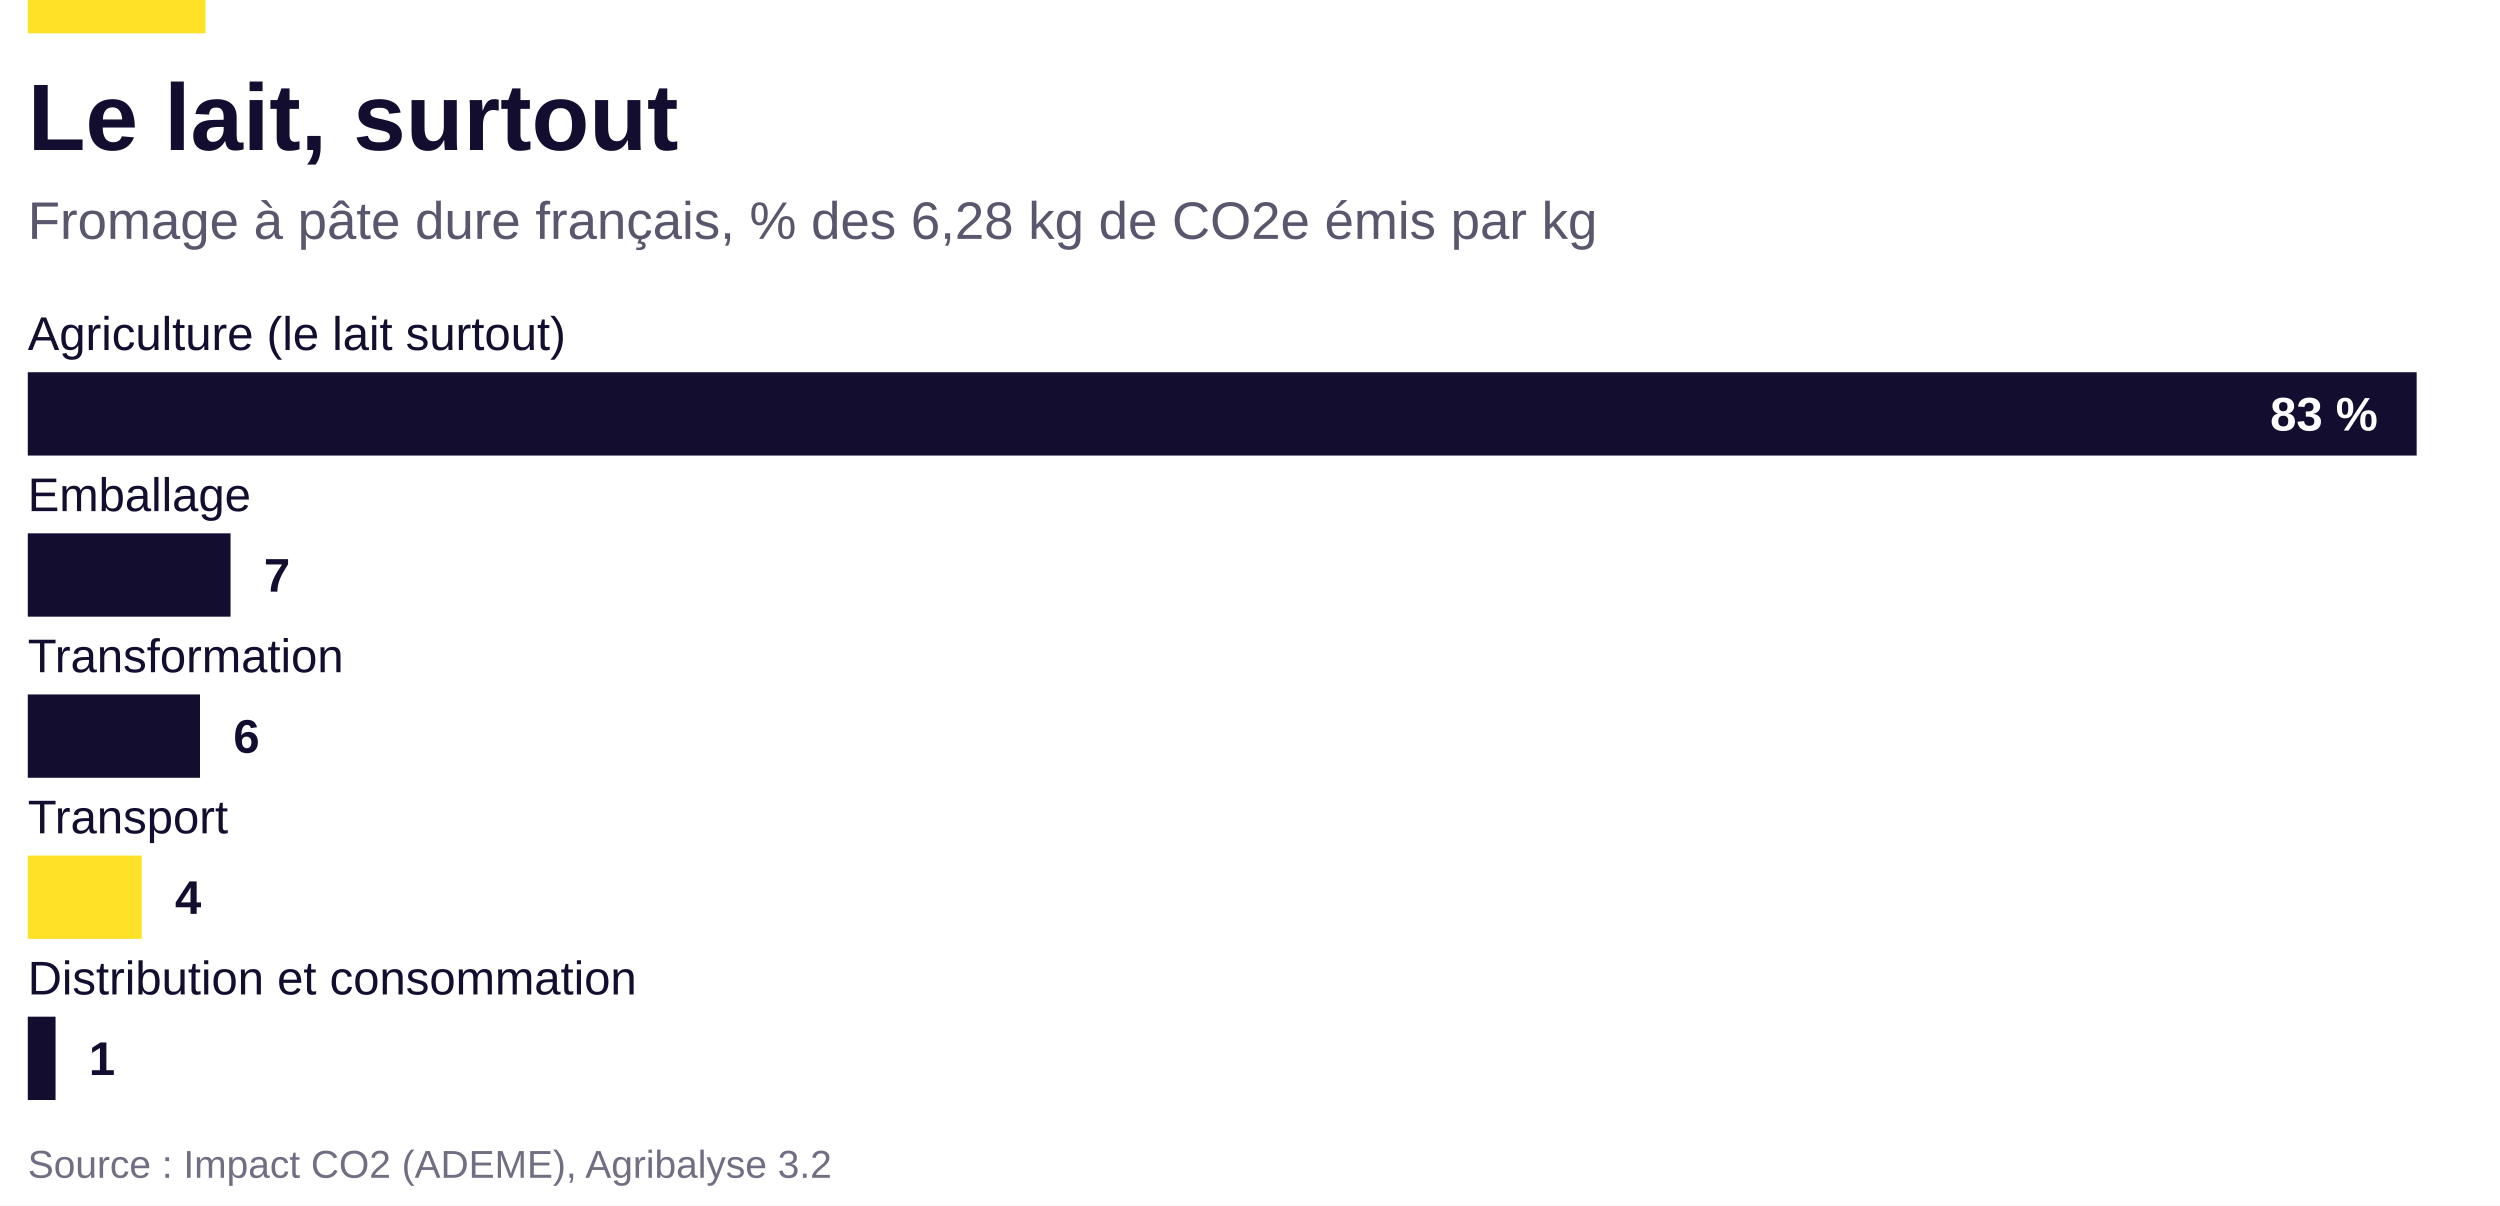
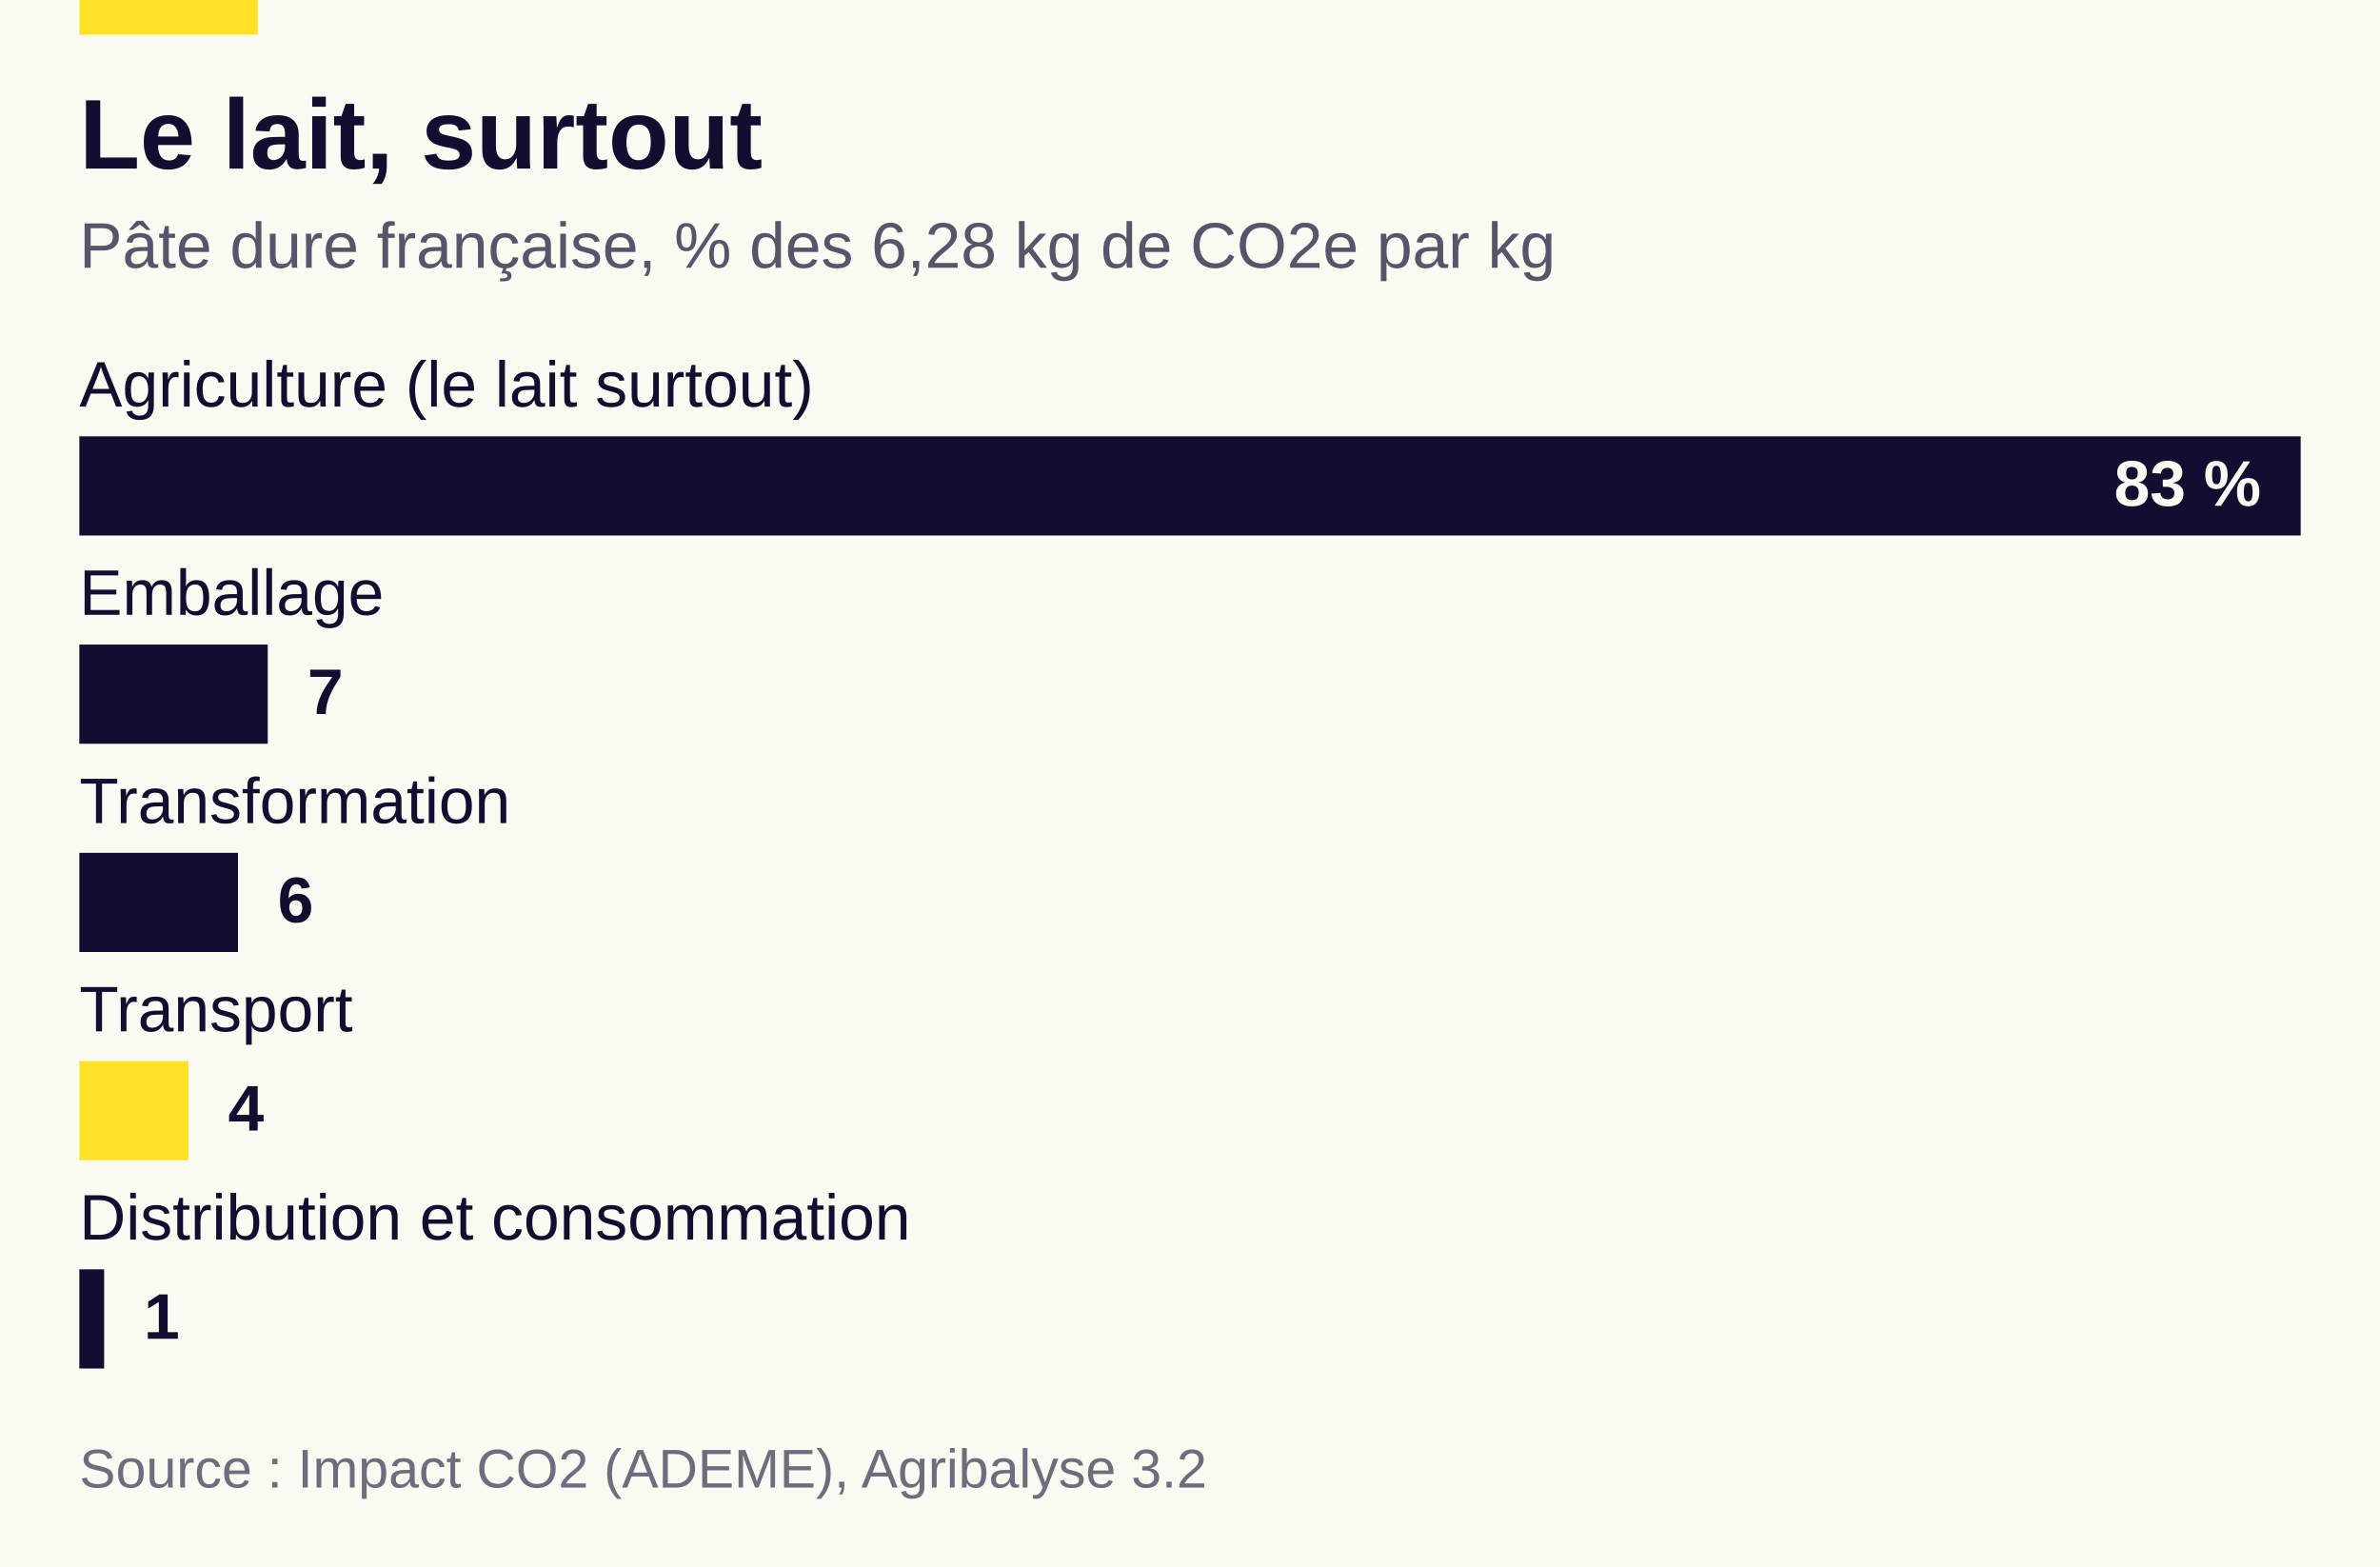
- <svg xmlns="http://www.w3.org/2000/svg" viewBox="0 0 900 434" width="900" height="434" role="img" font-family="'Helvetica Neue', Arial, sans-serif">
-   <rect width="900" height="434" fill="#ffffff" />
-   <rect x="10" y="0" width="64" height="12" fill="#ffe228" />
-   <text x="10" y="54" font-size="34" font-weight="700" fill="#130e30">Le lait, surtout</text>
-   <text x="10" y="86" font-size="19" fill="#130e30" opacity="0.7">Fromage à pâte dure français, % des 6,28 kg de CO2e émis par kg</text>
-   <text x="10" y="126" font-size="17" fill="#130e30">Agriculture (le lait surtout)</text>
-   <rect x="10" y="134" width="860" height="30" fill="#130e30" />
-   <text x="856" y="155" font-size="17" font-weight="700" fill="#ffffff" text-anchor="end">83 %</text>
-   <text x="10" y="184" font-size="17" fill="#130e30">Emballage</text>
-   <rect x="10" y="192" width="73" height="30" fill="#130e30" />
-   <text x="95" y="213" font-size="17" font-weight="700" fill="#130e30">7</text>
-   <text x="10" y="242" font-size="17" fill="#130e30">Transformation</text>
-   <rect x="10" y="250" width="62" height="30" fill="#130e30" />
-   <text x="84" y="271" font-size="17" font-weight="700" fill="#130e30">6</text>
-   <text x="10" y="300" font-size="17" fill="#130e30">Transport</text>
-   <rect x="10" y="308" width="41" height="30" fill="#ffe228" />
-   <text x="63" y="329" font-size="17" font-weight="700" fill="#130e30">4</text>
-   <text x="10" y="358" font-size="17" fill="#130e30">Distribution et consommation</text>
-   <rect x="10" y="366" width="10" height="30" fill="#130e30" />
-   <text x="32" y="387" font-size="17" font-weight="700" fill="#130e30">1</text>
-   <text x="10" y="424" font-size="14" fill="#130e30" opacity="0.6">Source : Impact CO2 (ADEME), Agribalyse 3.2</text>
+ <svg xmlns="http://www.w3.org/2000/svg" viewBox="0 0 480 316" width="480" height="316" role="img" font-family="'Helvetica Neue', Arial, sans-serif">
+   <rect width="480" height="316" fill="#f9fbf2" />
+   <rect x="16" y="0" width="36" height="7" fill="#ffe228" />
+   <text x="16" y="34" font-size="20" font-weight="700" fill="#130e30">Le lait, surtout</text>
+   <text x="16" y="54" font-size="13" fill="#130e30" opacity="0.7">Pâte dure française, % des 6,28 kg de CO2e par kg</text>
+   <text x="16" y="82" font-size="13" fill="#130e30">Agriculture (le lait surtout)</text>
+   <rect x="16" y="88" width="448" height="20" fill="#130e30" />
+   <text x="456" y="102" font-size="13" font-weight="700" fill="#f9fbf2" text-anchor="end">83 %</text>
+   <text x="16" y="124" font-size="13" fill="#130e30">Emballage</text>
+   <rect x="16" y="130" width="38" height="20" fill="#130e30" />
+   <text x="62" y="144" font-size="13" font-weight="700" fill="#130e30">7</text>
+   <text x="16" y="166" font-size="13" fill="#130e30">Transformation</text>
+   <rect x="16" y="172" width="32" height="20" fill="#130e30" />
+   <text x="56" y="186" font-size="13" font-weight="700" fill="#130e30">6</text>
+   <text x="16" y="208" font-size="13" fill="#130e30">Transport</text>
+   <rect x="16" y="214" width="22" height="20" fill="#ffe228" />
+   <text x="46" y="228" font-size="13" font-weight="700" fill="#130e30">4</text>
+   <text x="16" y="250" font-size="13" fill="#130e30">Distribution et consommation</text>
+   <rect x="16" y="256" width="5" height="20" fill="#130e30" />
+   <text x="29" y="270" font-size="13" font-weight="700" fill="#130e30">1</text>
+   <text x="16" y="300" font-size="11" fill="#130e30" opacity="0.6">Source : Impact CO2 (ADEME), Agribalyse 3.2</text>
</svg>
